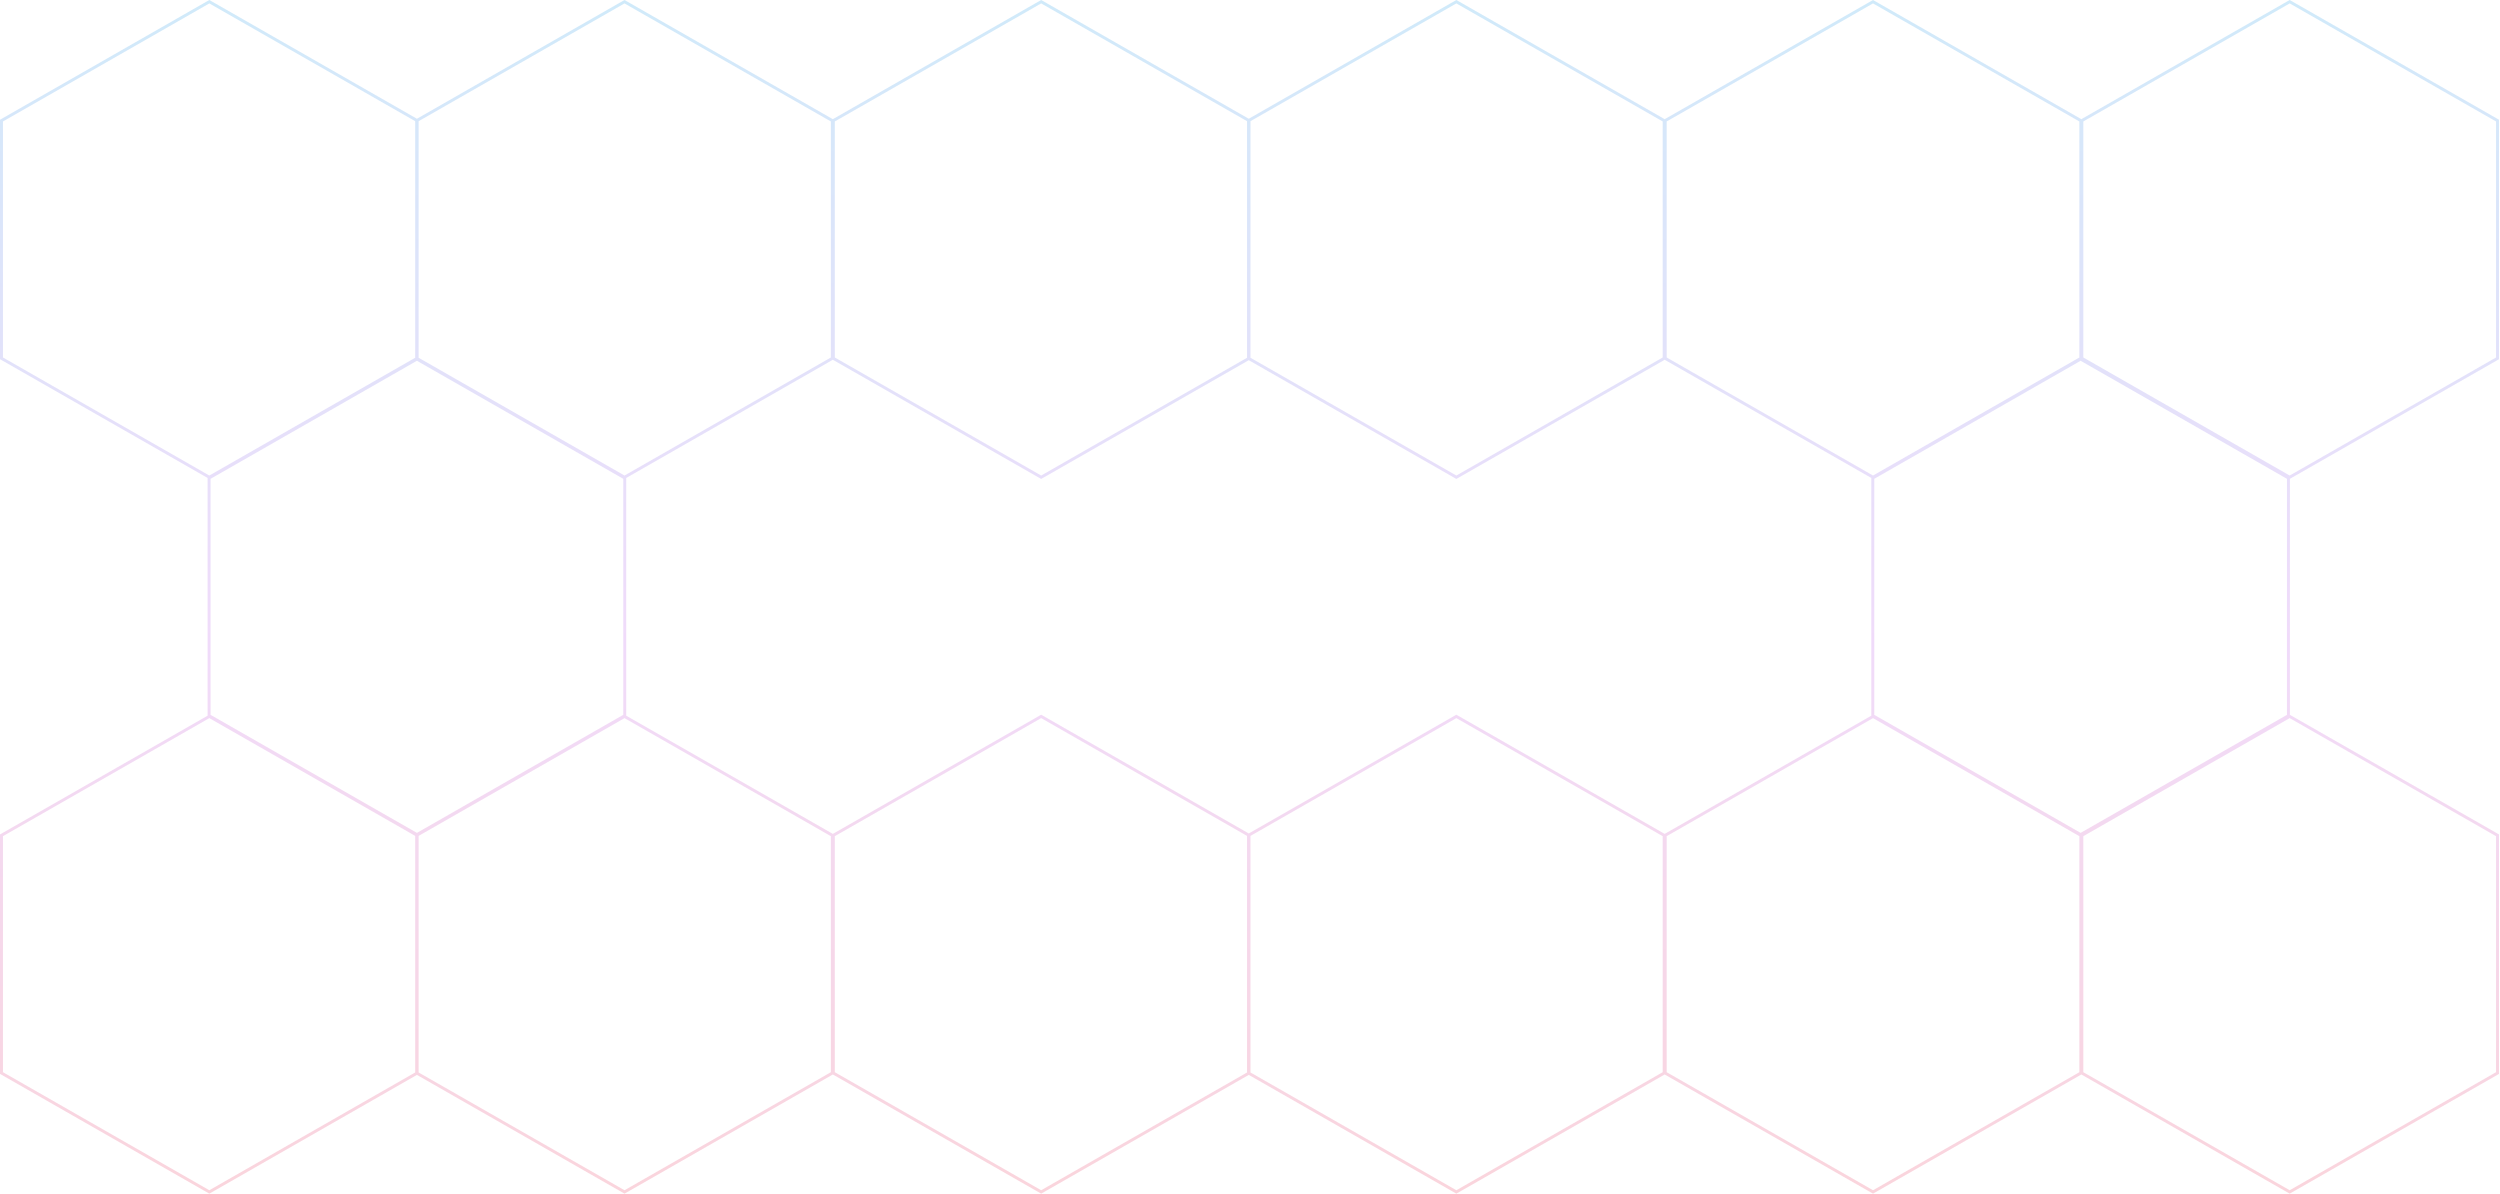
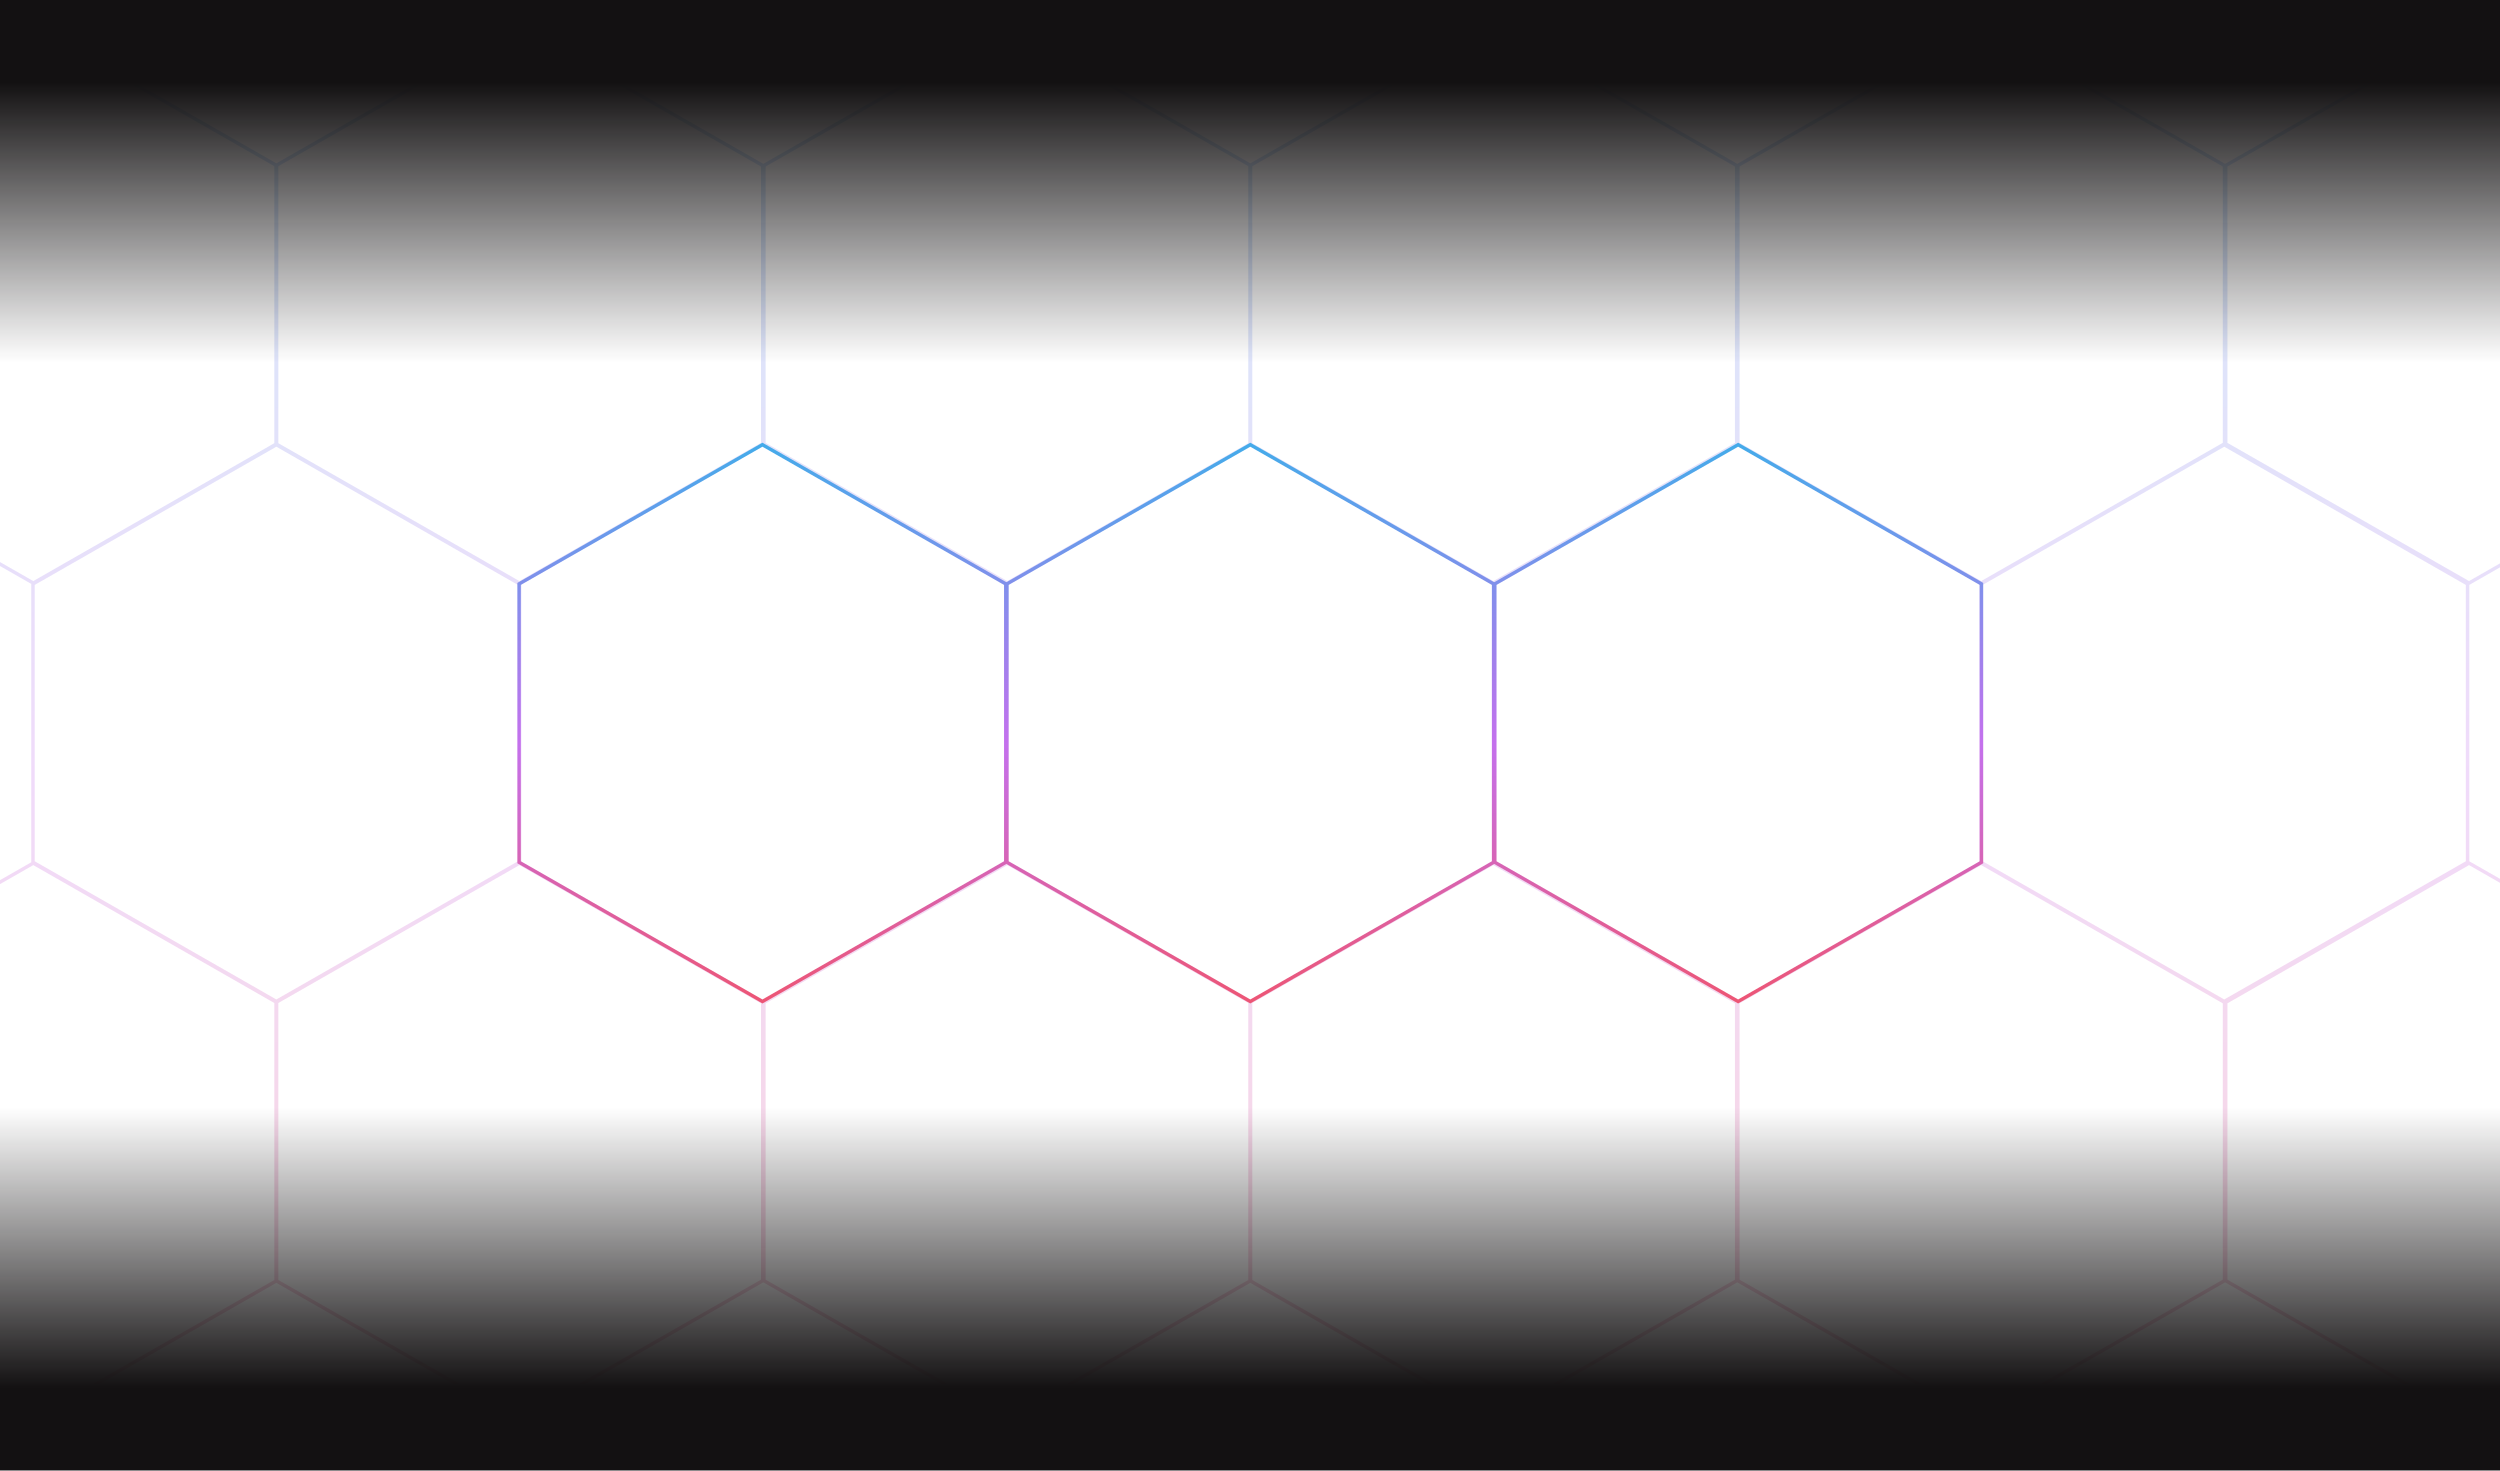
- <svg xmlns="http://www.w3.org/2000/svg" width="1686" height="805" viewBox="0 0 1686 805" fill="none">
-   <path opacity="0.25" fill-rule="evenodd" clip-rule="evenodd" d="M982.162 2.304L843.324 81.725V241.275L982.162 320.696L1121.32 241.09V81.91L982.162 2.304ZM982.162 0L842.162 80.085L702.162 0L561.662 80.371L421.162 0L281.162 80.085L141.162 0L0 80.75V242.25L140 322.335V482.665L0 562.75V724.25L141.162 805L281.162 724.915L421.162 805L561.662 724.629L702.162 805L842.162 724.915L982.162 805L1122.66 724.629L1263.16 805L1403.66 724.629L1544.16 805L1685.32 724.25V562.75L1544.32 482.093V322.907L1685.32 242.25V80.75L1544.16 0L1403.66 80.371L1263.16 0L1122.66 80.371L982.162 0ZM1262 322.335L1122.66 242.629L982.162 323L842.162 242.915L702.162 323L561.662 242.629L422.324 322.335V482.665L561.662 562.371L702.162 482L842.162 562.085L982.162 482L1122.66 562.371L1262 482.665V322.335ZM702.162 2.304L841 81.725V241.275L702.162 320.696L563 241.09V81.91L702.162 2.304ZM841 563.725V723.275L702.162 802.696L563 723.09V563.91L702.162 484.304L841 563.725ZM843.324 723.275V563.725L982.162 484.304L1121.32 563.91V723.09L982.162 802.696L843.324 723.275ZM280 723.275V563.725L141.162 484.304L2 563.91V723.09L141.162 802.696L280 723.275ZM282.324 563.725V723.275L421.162 802.696L560.324 723.09V563.91L421.162 484.304L282.324 563.725ZM421.162 320.696L282.324 241.275V81.725L421.162 2.304L560.324 81.91V241.09L421.162 320.696ZM280 241.275V81.725L141.162 2.304L2 81.91V241.09L141.162 320.696L280 241.275ZM1124 563.91L1263.16 484.304L1402.32 563.91V723.09L1263.16 802.696L1124 723.09V563.91ZM1544.16 484.304L1405 563.91V723.09L1544.16 802.696L1683.32 723.09V563.91L1544.16 484.304ZM1124 81.91L1263.16 2.304L1402.32 81.91V241.09L1263.16 320.696L1124 241.09V81.91ZM1544.16 2.304L1405 81.91V241.09L1544.16 320.696L1683.32 241.09V81.91L1544.16 2.304ZM281.162 243.304L142 322.91V482.09L281.162 561.696L420.324 482.09V322.91L281.162 243.304ZM1403.16 243.304L1264 322.91V482.09L1403.16 561.696L1542.32 482.09V322.91L1403.16 243.304Z" fill="url(#paint0_linear_441_272)" />
+ <svg xmlns="http://www.w3.org/2000/svg" width="1440" height="847" viewBox="0 0 1440 847" fill="none">
+   <path opacity="0.25" fill-rule="evenodd" clip-rule="evenodd" d="M860.162 16.304L721.324 95.725V255.275L860.162 334.696L999.324 255.09V95.91L860.162 16.304ZM860.162 14L720.162 94.085L580.162 14L439.662 94.371L299.162 14L159.162 94.085L19.162 14L-122 94.75V256.25L18 336.335V496.665L-122 576.75V738.25L19.162 819L159.162 738.915L299.162 819L439.662 738.629L580.162 819L720.162 738.915L860.162 819L1000.66 738.629L1141.16 819L1281.66 738.629L1422.16 819L1563.32 738.25V576.75L1422.32 496.093V336.907L1563.32 256.25V94.75L1422.16 14L1281.66 94.371L1141.16 14L1000.66 94.371L860.162 14ZM1140 336.335L1000.66 256.629L860.162 337L720.162 256.915L580.162 337L439.662 256.629L300.324 336.335V496.665L439.662 576.371L580.162 496L720.162 576.085L860.162 496L1000.66 576.371L1140 496.665V336.335ZM580.162 16.304L719 95.725V255.275L580.162 334.696L441 255.09V95.91L580.162 16.304ZM719 577.725V737.275L580.162 816.696L441 737.09V577.91L580.162 498.304L719 577.725ZM721.324 737.275V577.725L860.162 498.304L999.324 577.91V737.09L860.162 816.696L721.324 737.275ZM158 737.275V577.725L19.162 498.304L-120 577.91V737.09L19.162 816.696L158 737.275ZM160.324 577.725V737.275L299.162 816.696L438.324 737.09V577.91L299.162 498.304L160.324 577.725ZM299.162 334.696L160.324 255.275V95.725L299.162 16.304L438.324 95.91V255.09L299.162 334.696ZM158 255.275V95.725L19.162 16.304L-120 95.91V255.09L19.162 334.696L158 255.275ZM1002 577.91L1141.16 498.304L1280.32 577.91V737.09L1141.16 816.696L1002 737.09V577.91ZM1422.16 498.304L1283 577.91V737.09L1422.16 816.696L1561.32 737.09V577.91L1422.16 498.304ZM1002 95.91L1141.16 16.304L1280.32 95.91V255.09L1141.16 334.696L1002 255.09V95.91ZM1422.16 16.304L1283 95.91V255.09L1422.16 334.696L1561.32 255.09V95.91L1422.16 16.304ZM159.162 257.304L20 336.91V496.09L159.162 575.696L298.324 496.09V336.91L159.162 257.304ZM1281.16 257.304L1142 336.91V496.09L1281.16 575.696L1420.32 496.09V336.91L1281.16 257.304Z" fill="url(#paint0_linear_519_327)" />
+   <rect x="-3.838" y="638" width="1445" height="209" fill="url(#paint1_linear_519_327)" />
+   <rect x="1441.16" y="209" width="1445" height="209" transform="rotate(-180 1441.16 209)" fill="url(#paint2_linear_519_327)" />
+   <path d="M299 336.33L439.162 256.152L579.324 336.33V496.67L439.162 576.848L299 496.67V336.33Z" stroke="url(#paint3_linear_519_327)" stroke-width="2" />
+   <path d="M580 336.33L720.162 256.152L860.324 336.33V496.67L720.162 576.848L580 496.67V336.33Z" stroke="url(#paint4_linear_519_327)" stroke-width="2" />
+   <path d="M861 336.33L1001.16 256.152L1141.32 336.33V496.67L1001.16 576.848L861 496.67V336.33Z" stroke="url(#paint5_linear_519_327)" stroke-width="2" />
  <defs>
-     <linearGradient id="paint0_linear_441_272" x1="846.694" y1="-167.548" x2="846.694" y2="889.737" gradientUnits="userSpaceOnUse">
+     <linearGradient id="paint0_linear_519_327" x1="724.694" y1="-153.548" x2="724.694" y2="903.737" gradientUnits="userSpaceOnUse">
+       <stop stop-color="#12C2E9" />
+       <stop offset="0.566" stop-color="#C471ED" />
+       <stop offset="1" stop-color="#F64F59" />
+     </linearGradient>
+     <linearGradient id="paint1_linear_519_327" x1="718.662" y1="638" x2="718.662" y2="847" gradientUnits="userSpaceOnUse">
+       <stop stop-color="#131112" stop-opacity="0" />
+       <stop offset="0.773" stop-color="#131112" />
+     </linearGradient>
+     <linearGradient id="paint2_linear_519_327" x1="2163.66" y1="209" x2="2163.66" y2="418" gradientUnits="userSpaceOnUse">
+       <stop stop-color="#131112" stop-opacity="0" />
+       <stop offset="0.773" stop-color="#131112" />
+     </linearGradient>
+     <linearGradient id="paint3_linear_519_327" x1="439.942" y1="187.773" x2="439.942" y2="612" gradientUnits="userSpaceOnUse">
+       <stop stop-color="#12C2E9" />
+       <stop offset="0.566" stop-color="#C471ED" />
+       <stop offset="1" stop-color="#F64F59" />
+     </linearGradient>
+     <linearGradient id="paint4_linear_519_327" x1="720.942" y1="187.773" x2="720.942" y2="612" gradientUnits="userSpaceOnUse">
+       <stop stop-color="#12C2E9" />
+       <stop offset="0.566" stop-color="#C471ED" />
+       <stop offset="1" stop-color="#F64F59" />
+     </linearGradient>
+     <linearGradient id="paint5_linear_519_327" x1="1001.94" y1="187.773" x2="1001.94" y2="612" gradientUnits="userSpaceOnUse">
      <stop stop-color="#12C2E9" />
      <stop offset="0.566" stop-color="#C471ED" />
      <stop offset="1" stop-color="#F64F59" />
    </linearGradient>
  </defs>
</svg>
